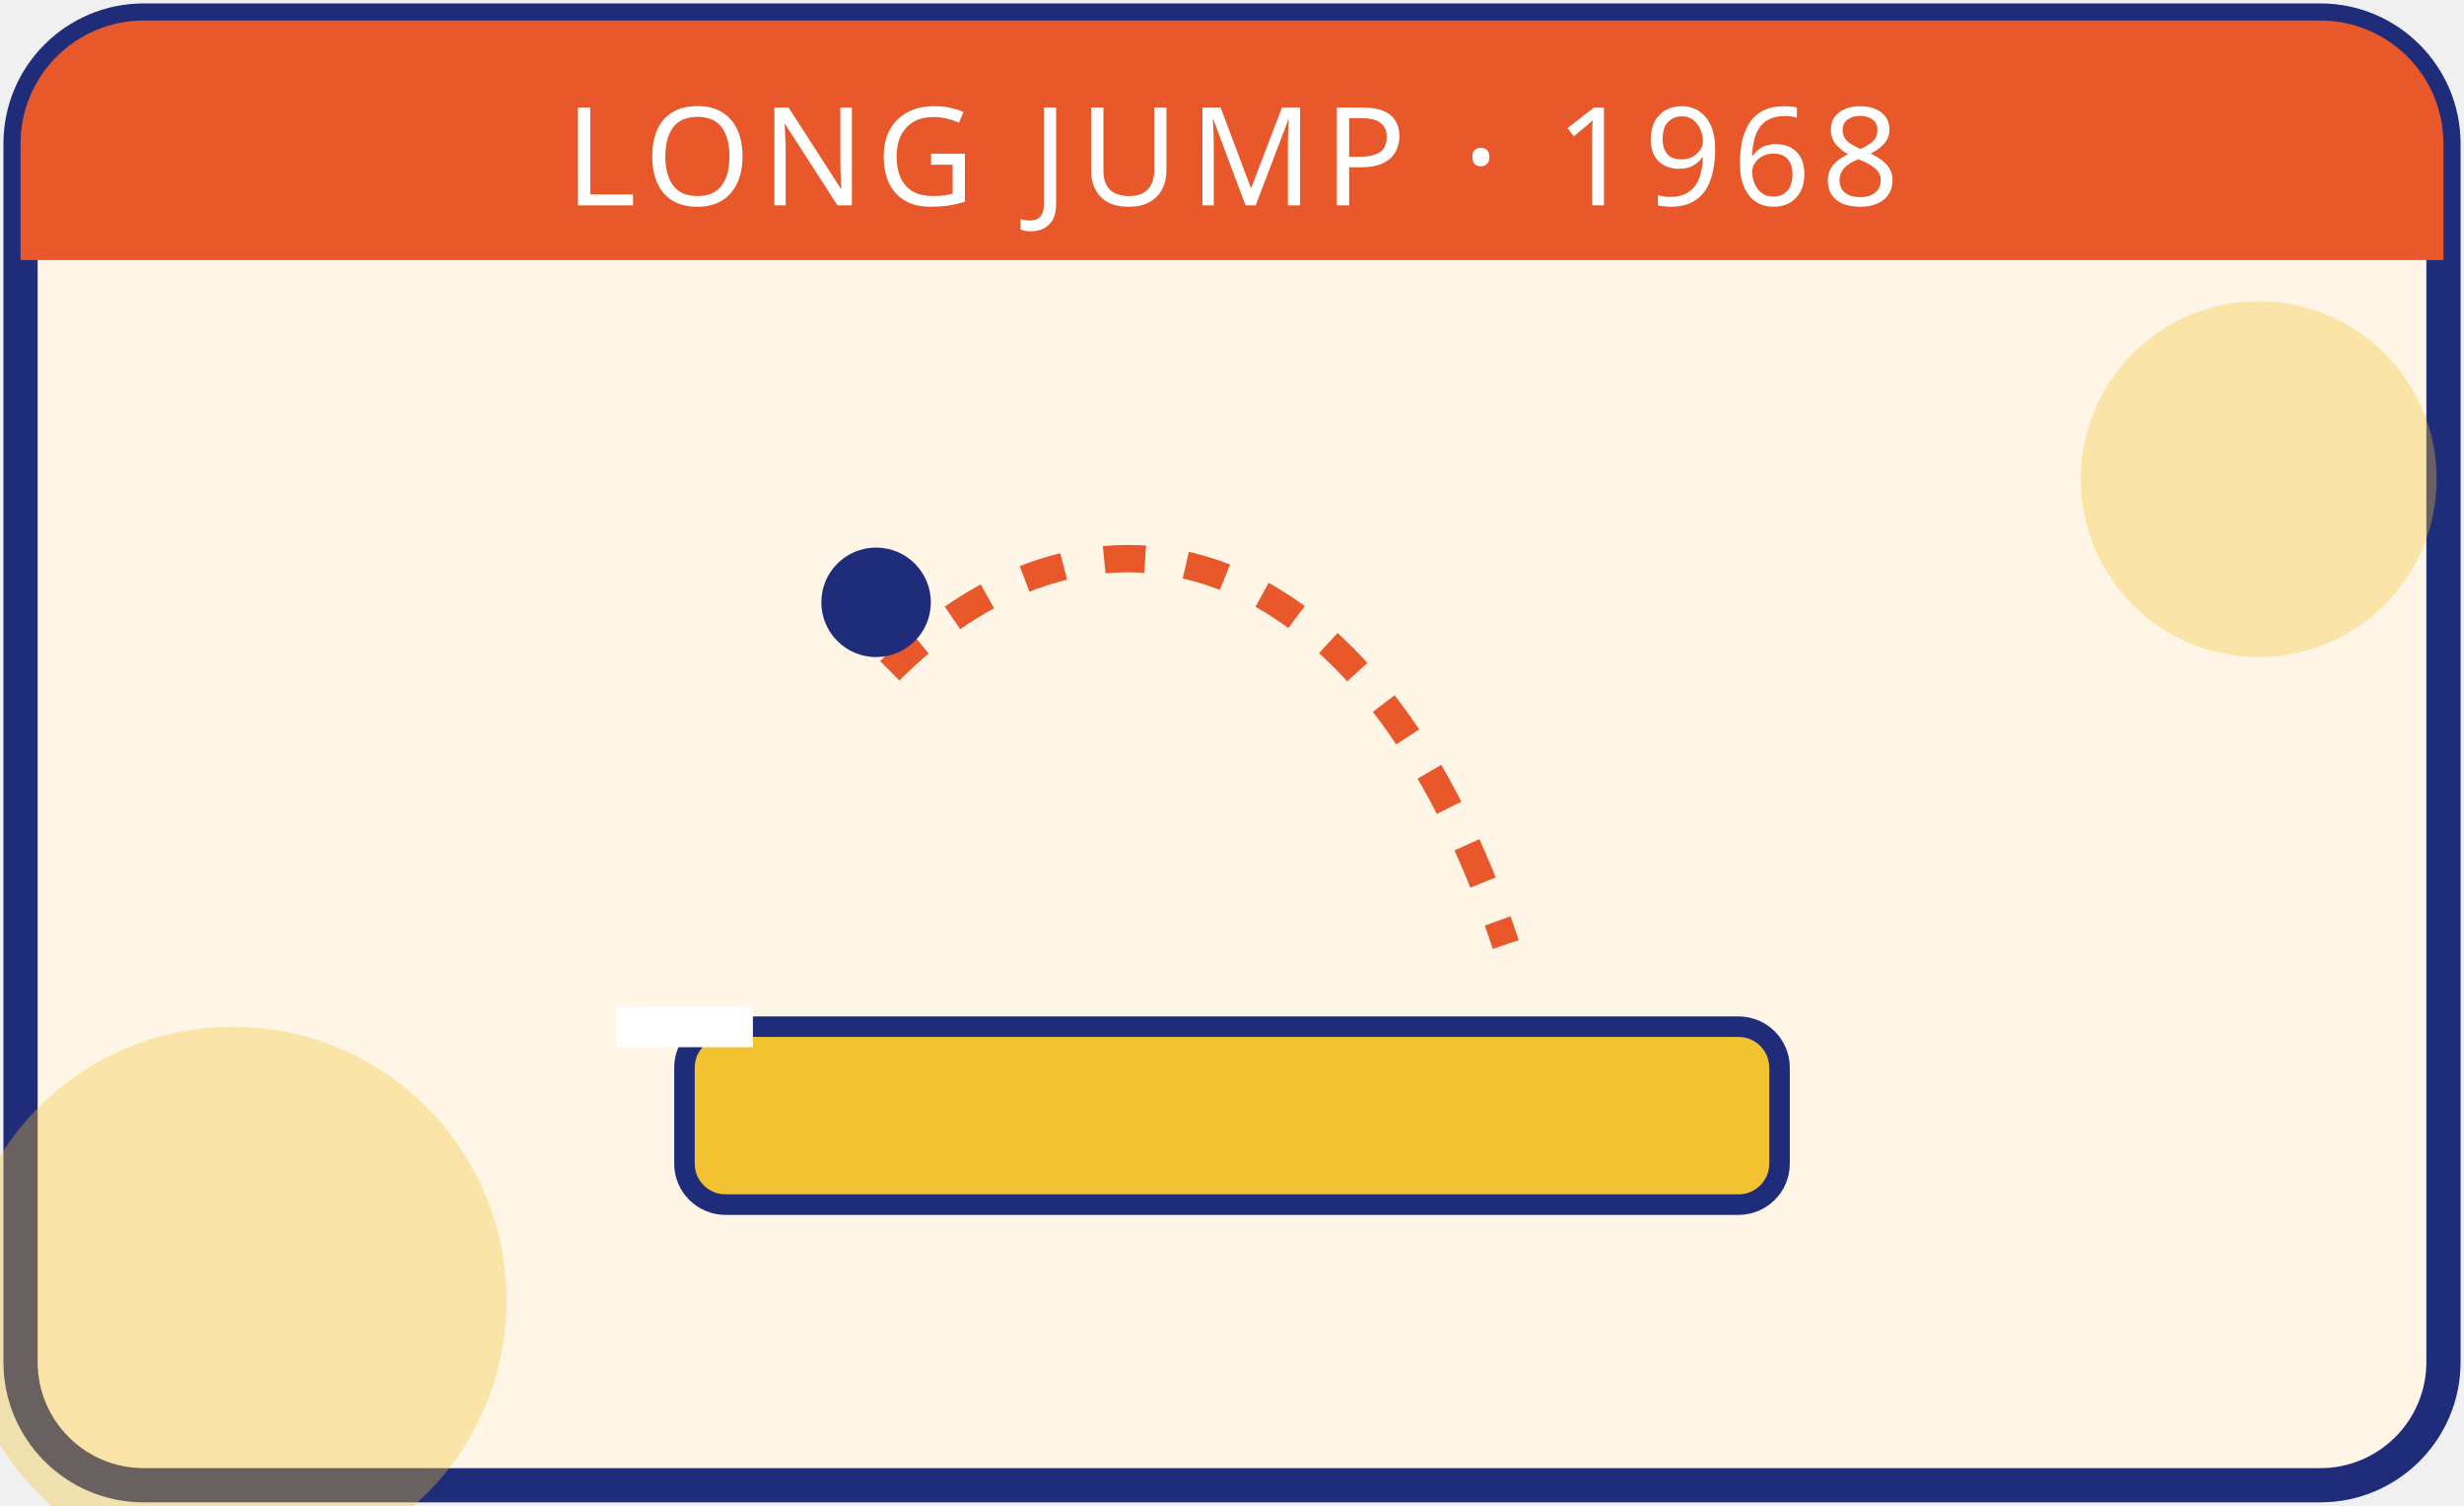
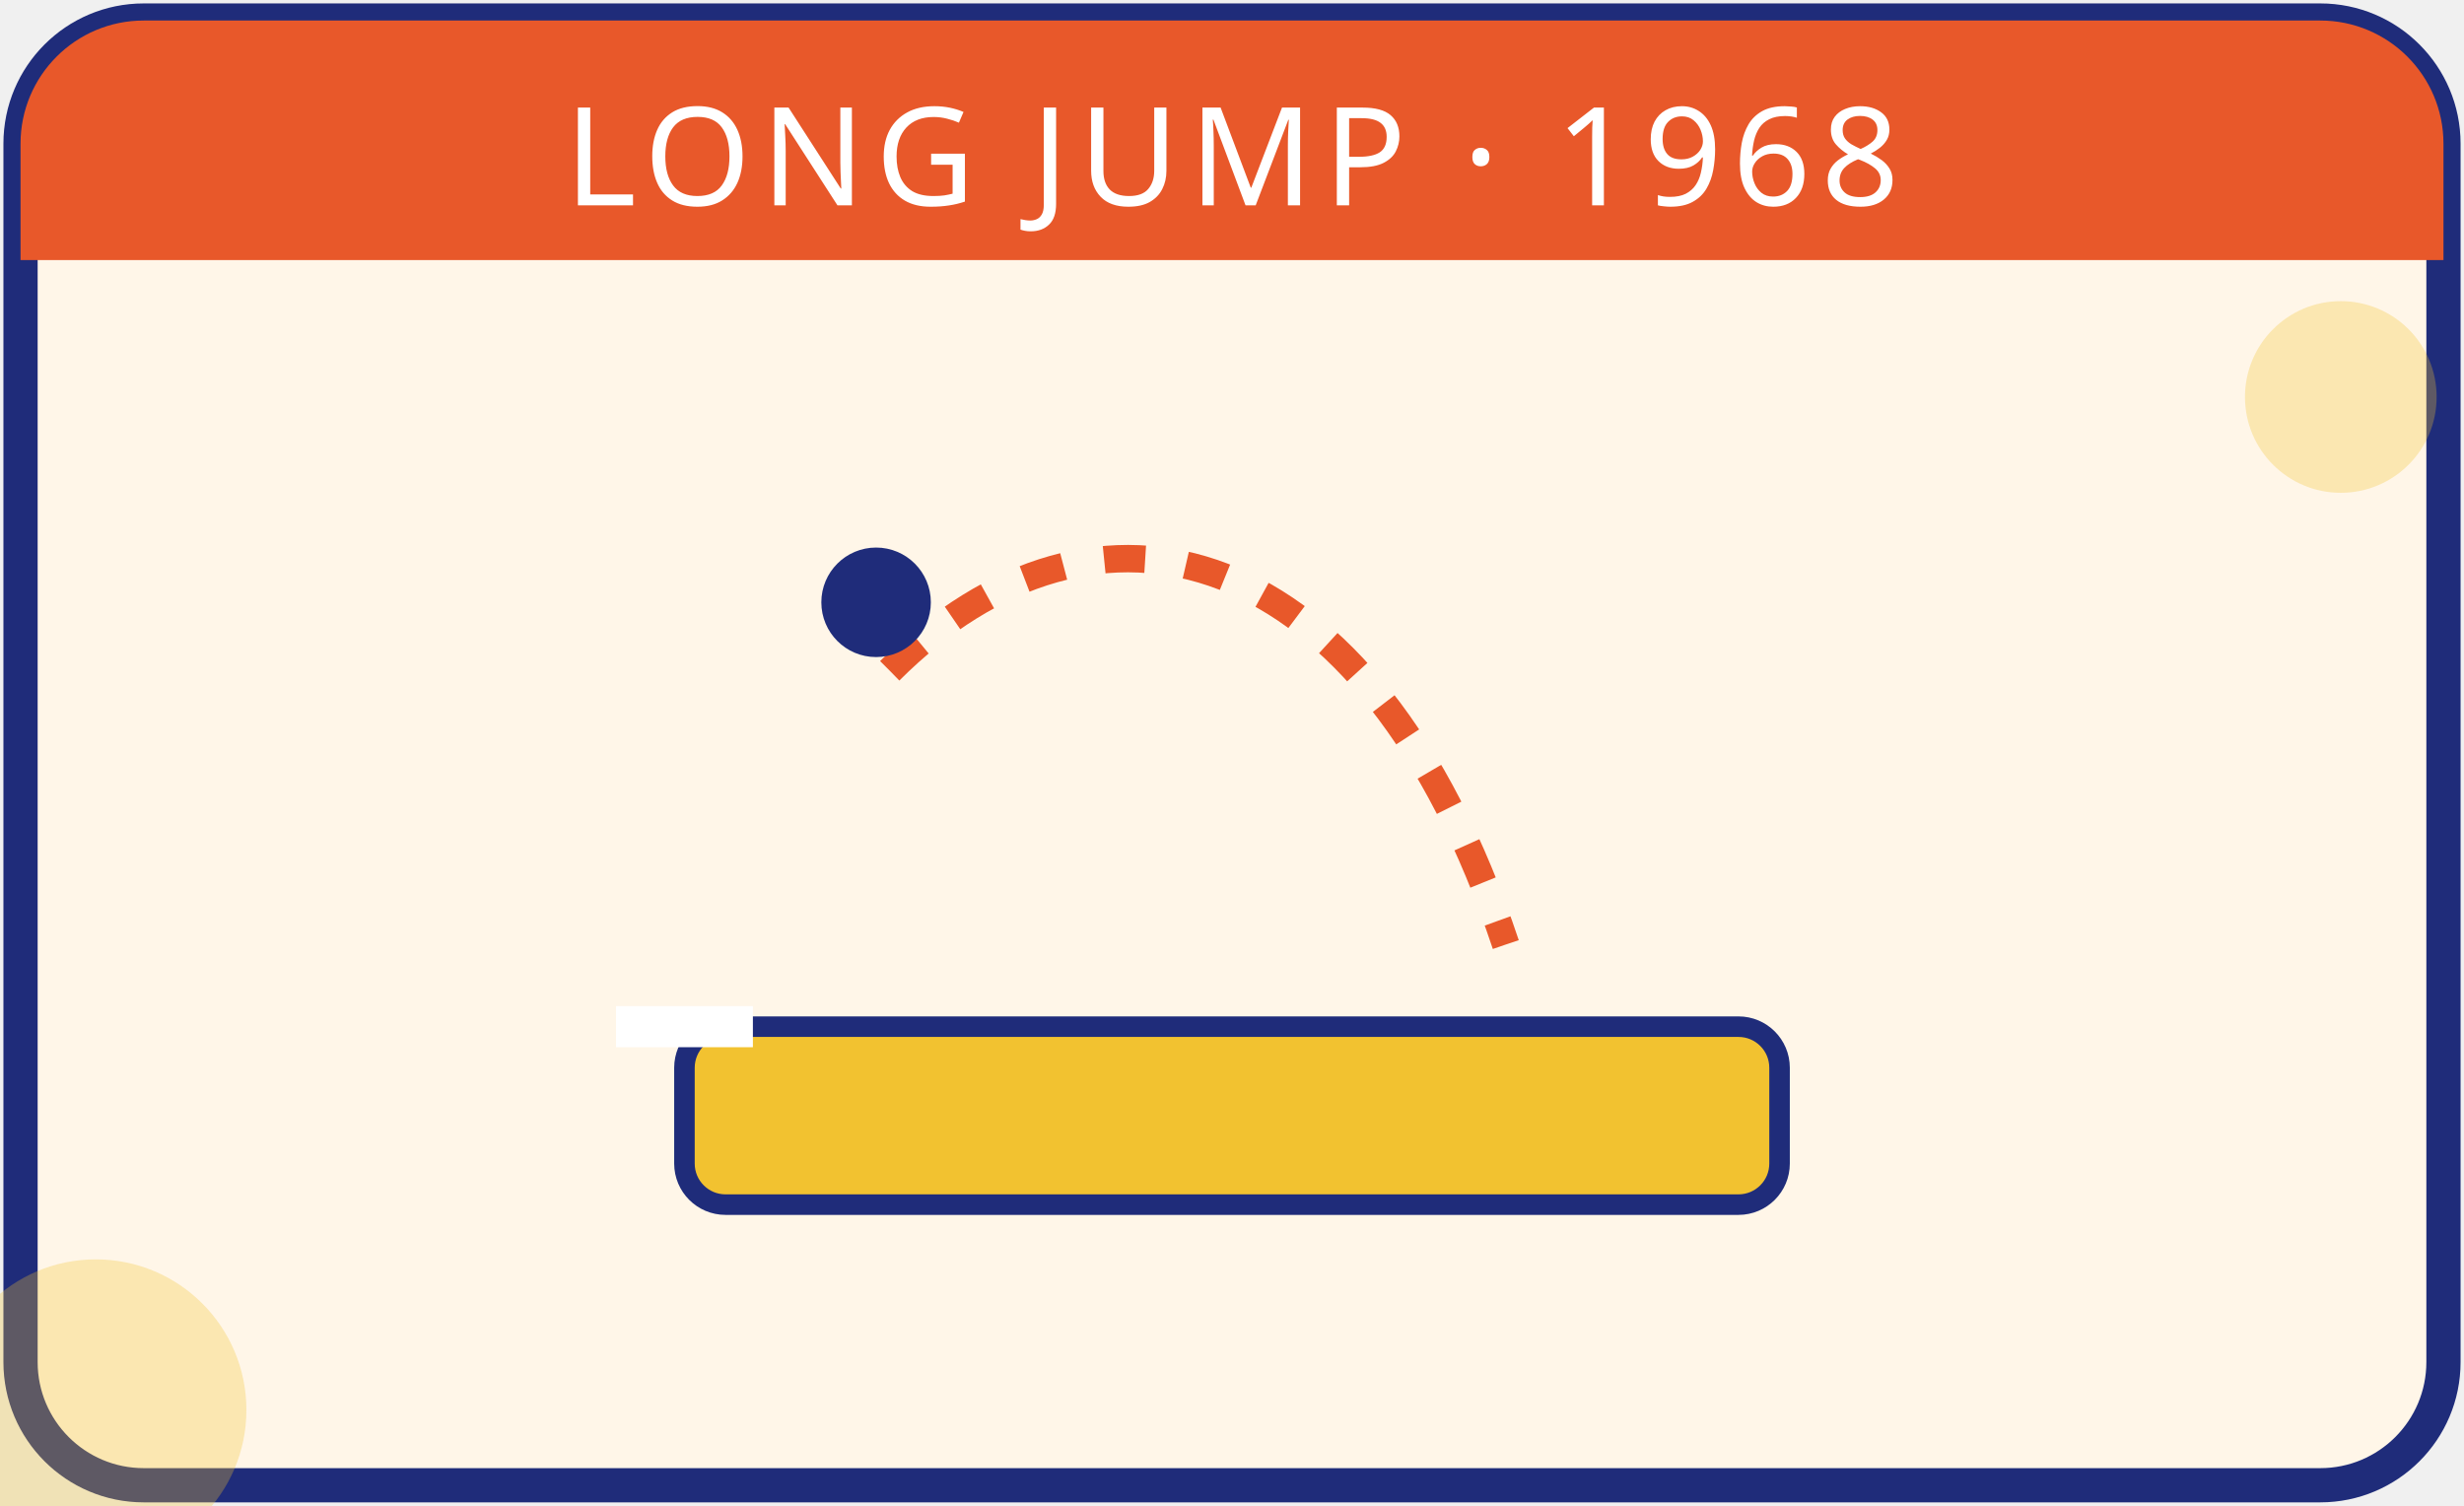
<svg xmlns="http://www.w3.org/2000/svg" viewBox="0 0 360 220" role="img" aria-label="Sports">
  <rect x="3" y="3" width="354" height="214" rx="18" fill="#FFF6E8" stroke="#1F2C7A" stroke-width="5" />
  <path d="M3 21a18 18 0 0 1 18-18h318a18 18 0 0 1 18 18v17H3z" fill="#E8582A" />
  <text x="180" y="30" text-anchor="middle" font-family="Anton,Impact,'Arial Narrow Bold',sans-serif" font-size="20" letter-spacing="1.5" fill="#fff">LONG JUMP · 1968</text>
-   <circle cx="34" cy="190" r="40" fill="#F2C230" opacity=".35" />
-   <circle cx="330" cy="70" r="26" fill="#F2C230" opacity=".35" />
+   <circle cx="14" cy="206" r="22" fill="#F2C230" opacity=".3" />
+   <circle cx="342" cy="58" r="14" fill="#F2C230" opacity=".3" />
  <g transform="translate(180 128)">
    <rect x="-80" y="22" width="160" height="26" rx="6" fill="#F2C230" stroke="#1F2C7A" stroke-width="3" />
    <path d="M-90 22h20" stroke="#fff" stroke-width="6" />
    <path d="M-50-30c30-30 70-20 90 40" stroke="#E8582A" stroke-width="4" stroke-dasharray="6 6" fill="none" />
    <circle cx="-52" cy="-40" r="8" fill="#1F2C7A" />
  </g>
</svg>
